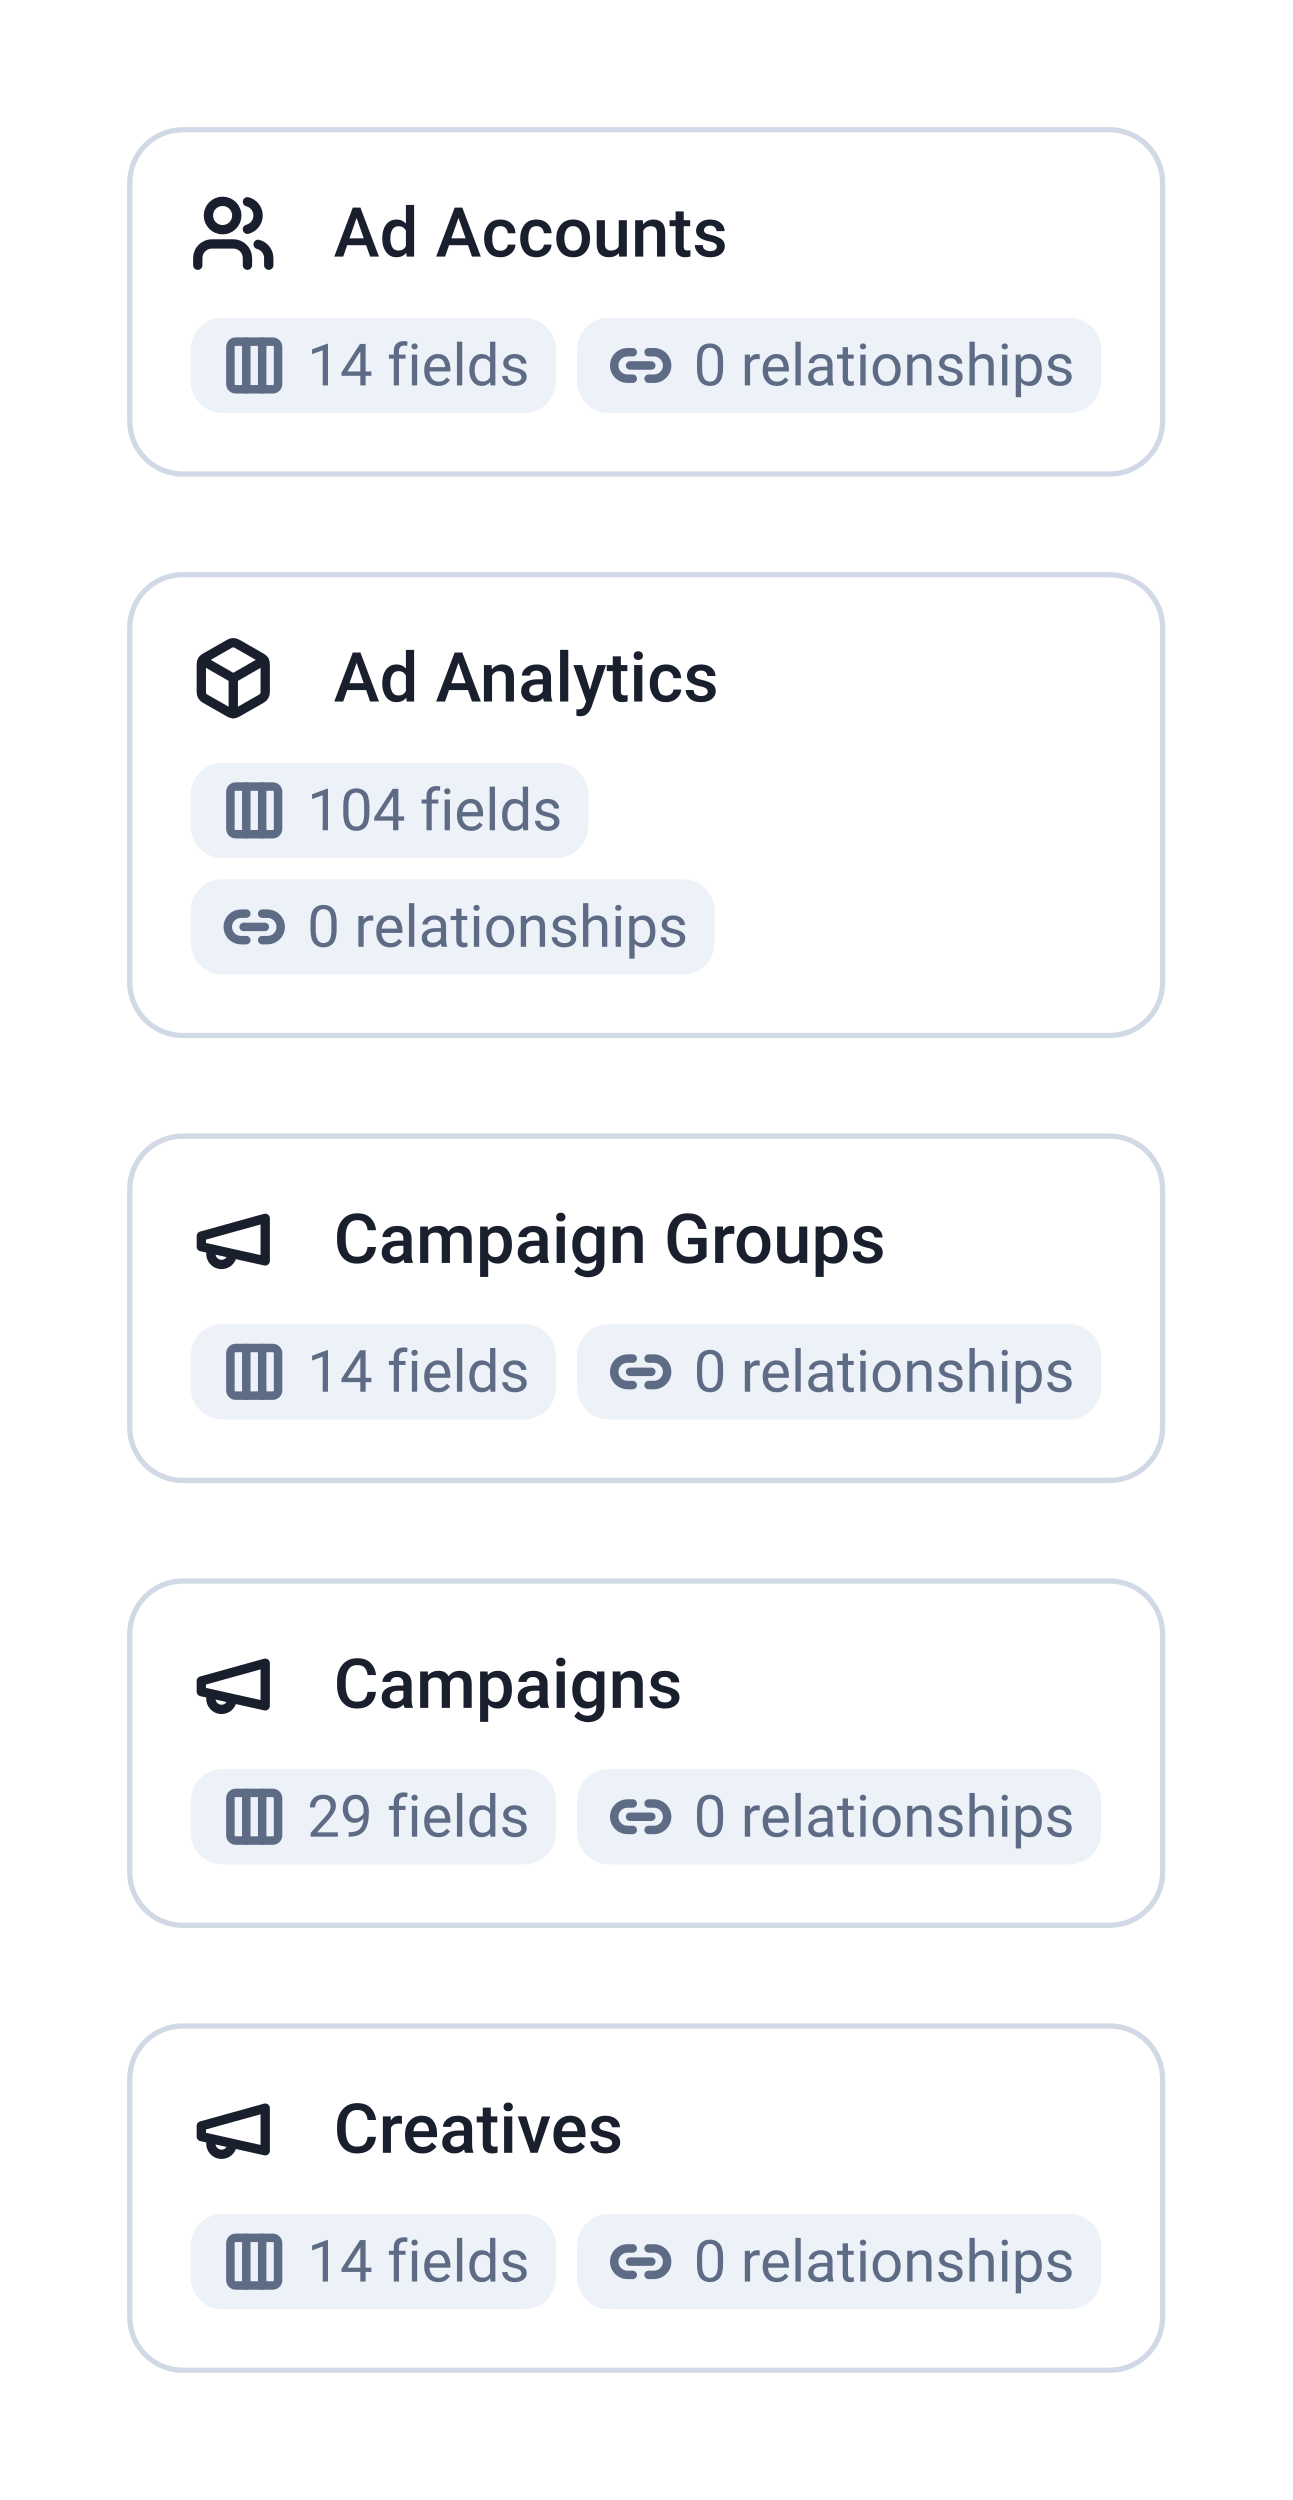
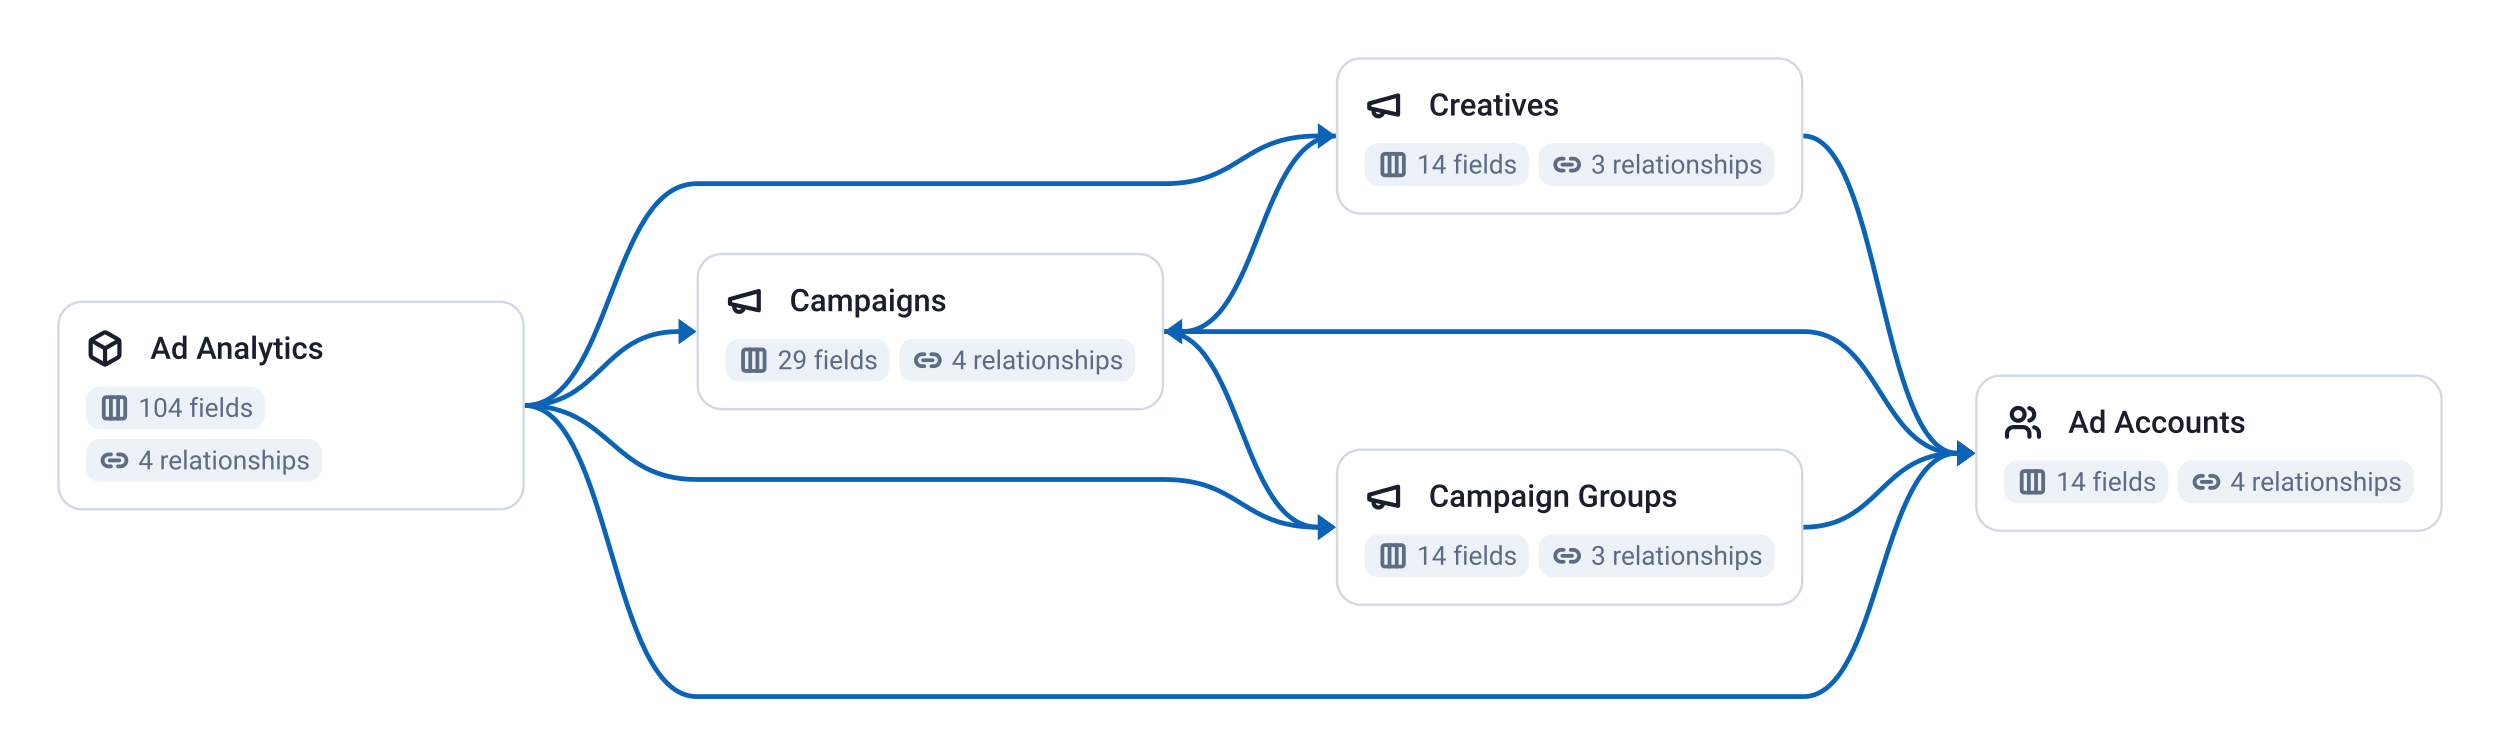
- <svg xmlns="http://www.w3.org/2000/svg" width="244" height="472" viewBox="0 0 244 472" role="img" aria-labelledby="t">
-   <view id="mart-ad-accounts" viewBox="-158 -100.5 560 315" />
-   <view id="central" viewBox="-158 -100.5 560 315" />
-   <view id="mart-ad-analytics" viewBox="-158 -5.5 560 315" />
-   <view id="mart-campaign-groups" viewBox="-158 89.5 560 315" />
-   <view id="mart-campaigns" viewBox="-158 173.5 560 315" />
-   <view id="mart-creatives" viewBox="-158 257.5 560 315" />
-   <rect x="-158" y="-100.5" width="560" height="673" fill="#ffffff" />
+ <svg xmlns="http://www.w3.org/2000/svg" width="1048" height="316" viewBox="0 0 1048 316" role="img" aria-labelledby="t">
+   <view id="mart-ad-accounts" viewBox="646 32.5 560 315" />
+   <view id="central" viewBox="646 32.5 560 315" />
+   <view id="mart-ad-analytics" viewBox="-158 12.5 560 315" />
+   <view id="mart-campaign-groups" viewBox="378 63.5 560 315" />
+   <view id="mart-campaigns" viewBox="110 -18.5 560 315" />
+   <view id="mart-creatives" viewBox="378 -100.5 560 315" />
+   <rect x="-158" y="-100.5" width="1364" height="479" fill="#ffffff" />
+   <path d="M220 170 C 256 170, 256 77, 292 77 C 292 77, 488 77, 488 77 C 520.22 77, 520.22 57, 552.44 57" fill="none" stroke="#0b63b8" stroke-width="2" stroke-linecap="round" />
+   <path d="M552.44 51.6L560 57L552.44 62.4Z" fill="#0b63b8" />
+   <path d="M220 170 C 252.22 170, 252.22 139, 284.44 139" fill="none" stroke="#0b63b8" stroke-width="2" stroke-linecap="round" />
+   <path d="M284.44 133.6L292 139L284.44 144.4Z" fill="#0b63b8" />
+   <path d="M220 170 C 256 170, 256 201, 292 201 C 292 201, 488 201, 488 201 C 520.22 201, 520.22 221, 552.44 221" fill="none" stroke="#0b63b8" stroke-width="2" stroke-linecap="round" />
+   <path d="M552.44 215.6L560 221L552.44 226.4Z" fill="#0b63b8" />
+   <path d="M220 170 C 256 170, 256 292, 292 292 C 292 292, 488 292, 488 292 C 524 292, 524 292, 560 292 C 560 292, 756 292, 756 292 C 788.22 292, 788.22 190, 820.44 190" fill="none" stroke="#0b63b8" stroke-width="2" stroke-linecap="round" />
+   <path d="M820.44 184.6L828 190L820.44 195.4Z" fill="#0b63b8" />
+   <path d="M756 221 C 788.22 221, 788.22 190, 820.44 190" fill="none" stroke="#0b63b8" stroke-width="2" stroke-linecap="round" />
+   <path d="M820.44 184.6L828 190L820.44 195.4Z" fill="#0b63b8" />
+   <path d="M488 139 C 524 139, 524 139, 560 139 C 560 139, 756 139, 756 139 C 788.22 139, 788.22 190, 820.44 190" fill="none" stroke="#0b63b8" stroke-width="2" stroke-linecap="round" />
+   <path d="M820.44 184.6L828 190L820.44 195.4Z" fill="#0b63b8" />
+   <path d="M488 139 C 520.22 139, 520.22 221, 552.44 221" fill="none" stroke="#0b63b8" stroke-width="2" stroke-linecap="round" />
+   <path d="M552.44 215.6L560 221L552.44 226.4Z" fill="#0b63b8" />
+   <path d="M560 57 C 527.78 57, 527.78 139, 495.56 139" fill="none" stroke="#0b63b8" stroke-width="2" stroke-linecap="round" />
+   <path d="M495.56 133.6L488 139L495.56 144.4Z" fill="#0b63b8" />
+   <path d="M756 57 C 788.22 57, 788.22 190, 820.44 190" fill="none" stroke="#0b63b8" stroke-width="2" stroke-linecap="round" />
+   <path d="M820.44 184.6L828 190L820.44 195.4Z" fill="#0b63b8" />
  <g>
-     <rect x="24.5" y="24.5" width="195" height="65" rx="10" fill="#ffffff" fill-opacity="0.8" stroke="#d1d9e6" stroke-width="1" />
-     <g transform="translate(36 36) scale(0.67)" fill="none" stroke="#1a1f2e" stroke-width="2.63" stroke-linecap="round" stroke-linejoin="round" color="#1a1f2e">
+     <rect x="828.5" y="157.5" width="195" height="65" rx="10" fill="#ffffff" fill-opacity="0.8" stroke="#d1d9e6" stroke-width="1" />
+     <g transform="translate(840 169) scale(0.67)" fill="none" stroke="#1a1f2e" stroke-width="2.63" stroke-linecap="round" stroke-linejoin="round" color="#1a1f2e">
      <path d="M16 21v-2a4 4 0 0 0-4-4H6a4 4 0 0 0-4 4v2" />
      <path d="M16 3.128a4 4 0 0 1 0 7.744" />
      <path d="M22 21v-2a4 4 0 0 0-3-3.87" />
      <circle cx="9" cy="7" r="4" />
    </g>
-     <text x="63" y="44" font-family="Roboto, -apple-system, BlinkMacSystemFont, 'Segoe UI', Helvetica, Arial, sans-serif" font-size="13" font-weight="500" fill="#1a1f2e" dominant-baseline="central" textLength="75.17" lengthAdjust="spacingAndGlyphs">Ad Accounts</text>
-     <rect x="36" y="60" width="68.96" height="18" rx="6" fill="#edf1f8" />
-     <g transform="translate(42 63) scale(0.5)" fill="none" stroke="#5e6b85" stroke-width="3.2" stroke-linecap="round" stroke-linejoin="round" color="#5e6b85">
+     <text x="867" y="177" font-family="Roboto, -apple-system, BlinkMacSystemFont, 'Segoe UI', Helvetica, Arial, sans-serif" font-size="13" font-weight="500" fill="#1a1f2e" dominant-baseline="central" textLength="75.17" lengthAdjust="spacingAndGlyphs">Ad Accounts</text>
+     <rect x="840" y="193" width="68.96" height="18" rx="6" fill="#edf1f8" />
+     <g transform="translate(846 196) scale(0.5)" fill="none" stroke="#5e6b85" stroke-width="3.2" stroke-linecap="round" stroke-linejoin="round" color="#5e6b85">
      <rect width="18" height="18" x="3" y="3" rx="2" />
      <path d="M9 3v18" />
      <path d="M15 3v18" />
    </g>
-     <text x="58" y="69" font-family="Roboto, -apple-system, BlinkMacSystemFont, 'Segoe UI', Helvetica, Arial, sans-serif" font-size="11" fill="#5e6b85" dominant-baseline="central" textLength="40.96" lengthAdjust="spacingAndGlyphs">14 fields</text>
-     <rect x="108.96" y="60" width="98.92" height="18" rx="6" fill="#edf1f8" />
-     <g transform="translate(114.96 63) scale(0.5)" fill="none" stroke="#5e6b85" stroke-width="3.2" stroke-linecap="round" stroke-linejoin="round" color="#5e6b85">
+     <text x="862" y="202" font-family="Roboto, -apple-system, BlinkMacSystemFont, 'Segoe UI', Helvetica, Arial, sans-serif" font-size="11" fill="#5e6b85" dominant-baseline="central" textLength="40.96" lengthAdjust="spacingAndGlyphs">14 fields</text>
+     <rect x="912.96" y="193" width="98.92" height="18" rx="6" fill="#edf1f8" />
+     <g transform="translate(918.96 196) scale(0.5)" fill="none" stroke="#5e6b85" stroke-width="3.2" stroke-linecap="round" stroke-linejoin="round" color="#5e6b85">
      <path d="M9 17H7A5 5 0 0 1 7 7h2" />
      <path d="M15 7h2a5 5 0 1 1 0 10h-2" />
      <line x1="8" x2="16" y1="12" y2="12" />
    </g>
-     <text x="130.96" y="69" font-family="Roboto, -apple-system, BlinkMacSystemFont, 'Segoe UI', Helvetica, Arial, sans-serif" font-size="11" fill="#5e6b85" dominant-baseline="central" textLength="70.92" lengthAdjust="spacingAndGlyphs">0 relationships</text>
+     <text x="934.96" y="202" font-family="Roboto, -apple-system, BlinkMacSystemFont, 'Segoe UI', Helvetica, Arial, sans-serif" font-size="11" fill="#5e6b85" dominant-baseline="central" textLength="70.92" lengthAdjust="spacingAndGlyphs">4 relationships</text>
  </g>
  <g>
-     <rect x="24.5" y="108.5" width="195" height="87" rx="10" fill="#ffffff" fill-opacity="0.8" stroke="#d1d9e6" stroke-width="1" />
-     <g transform="translate(36 120) scale(0.67)" fill="none" stroke="#1a1f2e" stroke-width="2.63" stroke-linecap="round" stroke-linejoin="round" color="#1a1f2e">
+     <rect x="24.5" y="126.5" width="195" height="87" rx="10" fill="#ffffff" fill-opacity="0.8" stroke="#d1d9e6" stroke-width="1" />
+     <g transform="translate(36 138) scale(0.67)" fill="none" stroke="#1a1f2e" stroke-width="2.63" stroke-linecap="round" stroke-linejoin="round" color="#1a1f2e">
      <path d="M21 8a2 2 0 0 0-1-1.73l-7-4a2 2 0 0 0-2 0l-7 4A2 2 0 0 0 3 8v8a2 2 0 0 0 1 1.73l7 4a2 2 0 0 0 2 0l7-4A2 2 0 0 0 21 16Z" />
      <path d="m3.3 7 8.7 5 8.7-5" />
      <path d="M12 22V12" />
    </g>
-     <text x="63" y="128" font-family="Roboto, -apple-system, BlinkMacSystemFont, 'Segoe UI', Helvetica, Arial, sans-serif" font-size="13" font-weight="500" fill="#1a1f2e" dominant-baseline="central" textLength="73.67" lengthAdjust="spacingAndGlyphs">Ad Analytics</text>
-     <rect x="36" y="144" width="75.08" height="18" rx="6" fill="#edf1f8" />
-     <g transform="translate(42 147) scale(0.5)" fill="none" stroke="#5e6b85" stroke-width="3.2" stroke-linecap="round" stroke-linejoin="round" color="#5e6b85">
+     <text x="63" y="146" font-family="Roboto, -apple-system, BlinkMacSystemFont, 'Segoe UI', Helvetica, Arial, sans-serif" font-size="13" font-weight="500" fill="#1a1f2e" dominant-baseline="central" textLength="73.67" lengthAdjust="spacingAndGlyphs">Ad Analytics</text>
+     <rect x="36" y="162" width="75.08" height="18" rx="6" fill="#edf1f8" />
+     <g transform="translate(42 165) scale(0.5)" fill="none" stroke="#5e6b85" stroke-width="3.2" stroke-linecap="round" stroke-linejoin="round" color="#5e6b85">
      <rect width="18" height="18" x="3" y="3" rx="2" />
      <path d="M9 3v18" />
      <path d="M15 3v18" />
    </g>
-     <text x="58" y="153" font-family="Roboto, -apple-system, BlinkMacSystemFont, 'Segoe UI', Helvetica, Arial, sans-serif" font-size="11" fill="#5e6b85" dominant-baseline="central" textLength="47.08" lengthAdjust="spacingAndGlyphs">104 fields</text>
-     <rect x="36" y="166" width="98.92" height="18" rx="6" fill="#edf1f8" />
-     <g transform="translate(42 169) scale(0.5)" fill="none" stroke="#5e6b85" stroke-width="3.2" stroke-linecap="round" stroke-linejoin="round" color="#5e6b85">
+     <text x="58" y="171" font-family="Roboto, -apple-system, BlinkMacSystemFont, 'Segoe UI', Helvetica, Arial, sans-serif" font-size="11" fill="#5e6b85" dominant-baseline="central" textLength="47.08" lengthAdjust="spacingAndGlyphs">104 fields</text>
+     <rect x="36" y="184" width="98.92" height="18" rx="6" fill="#edf1f8" />
+     <g transform="translate(42 187) scale(0.5)" fill="none" stroke="#5e6b85" stroke-width="3.2" stroke-linecap="round" stroke-linejoin="round" color="#5e6b85">
      <path d="M9 17H7A5 5 0 0 1 7 7h2" />
      <path d="M15 7h2a5 5 0 1 1 0 10h-2" />
      <line x1="8" x2="16" y1="12" y2="12" />
    </g>
-     <text x="58" y="175" font-family="Roboto, -apple-system, BlinkMacSystemFont, 'Segoe UI', Helvetica, Arial, sans-serif" font-size="11" fill="#5e6b85" dominant-baseline="central" textLength="70.92" lengthAdjust="spacingAndGlyphs">0 relationships</text>
+     <text x="58" y="193" font-family="Roboto, -apple-system, BlinkMacSystemFont, 'Segoe UI', Helvetica, Arial, sans-serif" font-size="11" fill="#5e6b85" dominant-baseline="central" textLength="70.92" lengthAdjust="spacingAndGlyphs">4 relationships</text>
  </g>
  <g>
-     <rect x="24.5" y="214.5" width="195" height="65" rx="10" fill="#ffffff" fill-opacity="0.8" stroke="#d1d9e6" stroke-width="1" />
-     <g transform="translate(36 226) scale(0.67)" fill="none" stroke="#1a1f2e" stroke-width="2.63" stroke-linecap="round" stroke-linejoin="round" color="#1a1f2e">
+     <rect x="560.5" y="188.5" width="195" height="65" rx="10" fill="#ffffff" fill-opacity="0.8" stroke="#d1d9e6" stroke-width="1" />
+     <g transform="translate(572 200) scale(0.67)" fill="none" stroke="#1a1f2e" stroke-width="2.63" stroke-linecap="round" stroke-linejoin="round" color="#1a1f2e">
      <path d="m3 11 18-5v12L3 14v-3z" />
      <path d="M11.6 16.8a3 3 0 1 1-5.8-1.6" />
    </g>
-     <text x="63" y="234" font-family="Roboto, -apple-system, BlinkMacSystemFont, 'Segoe UI', Helvetica, Arial, sans-serif" font-size="13" font-weight="500" fill="#1a1f2e" dominant-baseline="central" textLength="108.65" lengthAdjust="spacingAndGlyphs">Campaign Groups</text>
-     <rect x="36" y="250" width="68.96" height="18" rx="6" fill="#edf1f8" />
-     <g transform="translate(42 253) scale(0.5)" fill="none" stroke="#5e6b85" stroke-width="3.2" stroke-linecap="round" stroke-linejoin="round" color="#5e6b85">
+     <text x="599" y="208" font-family="Roboto, -apple-system, BlinkMacSystemFont, 'Segoe UI', Helvetica, Arial, sans-serif" font-size="13" font-weight="500" fill="#1a1f2e" dominant-baseline="central" textLength="108.65" lengthAdjust="spacingAndGlyphs">Campaign Groups</text>
+     <rect x="572" y="224" width="68.96" height="18" rx="6" fill="#edf1f8" />
+     <g transform="translate(578 227) scale(0.5)" fill="none" stroke="#5e6b85" stroke-width="3.2" stroke-linecap="round" stroke-linejoin="round" color="#5e6b85">
      <rect width="18" height="18" x="3" y="3" rx="2" />
      <path d="M9 3v18" />
      <path d="M15 3v18" />
    </g>
-     <text x="58" y="259" font-family="Roboto, -apple-system, BlinkMacSystemFont, 'Segoe UI', Helvetica, Arial, sans-serif" font-size="11" fill="#5e6b85" dominant-baseline="central" textLength="40.96" lengthAdjust="spacingAndGlyphs">14 fields</text>
-     <rect x="108.96" y="250" width="98.92" height="18" rx="6" fill="#edf1f8" />
-     <g transform="translate(114.96 253) scale(0.5)" fill="none" stroke="#5e6b85" stroke-width="3.2" stroke-linecap="round" stroke-linejoin="round" color="#5e6b85">
+     <text x="594" y="233" font-family="Roboto, -apple-system, BlinkMacSystemFont, 'Segoe UI', Helvetica, Arial, sans-serif" font-size="11" fill="#5e6b85" dominant-baseline="central" textLength="40.96" lengthAdjust="spacingAndGlyphs">14 fields</text>
+     <rect x="644.96" y="224" width="98.92" height="18" rx="6" fill="#edf1f8" />
+     <g transform="translate(650.96 227) scale(0.5)" fill="none" stroke="#5e6b85" stroke-width="3.2" stroke-linecap="round" stroke-linejoin="round" color="#5e6b85">
      <path d="M9 17H7A5 5 0 0 1 7 7h2" />
      <path d="M15 7h2a5 5 0 1 1 0 10h-2" />
      <line x1="8" x2="16" y1="12" y2="12" />
    </g>
-     <text x="130.96" y="259" font-family="Roboto, -apple-system, BlinkMacSystemFont, 'Segoe UI', Helvetica, Arial, sans-serif" font-size="11" fill="#5e6b85" dominant-baseline="central" textLength="70.92" lengthAdjust="spacingAndGlyphs">0 relationships</text>
+     <text x="666.96" y="233" font-family="Roboto, -apple-system, BlinkMacSystemFont, 'Segoe UI', Helvetica, Arial, sans-serif" font-size="11" fill="#5e6b85" dominant-baseline="central" textLength="70.92" lengthAdjust="spacingAndGlyphs">3 relationships</text>
  </g>
  <g>
-     <rect x="24.5" y="298.5" width="195" height="65" rx="10" fill="#ffffff" fill-opacity="0.8" stroke="#d1d9e6" stroke-width="1" />
-     <g transform="translate(36 310) scale(0.67)" fill="none" stroke="#1a1f2e" stroke-width="2.63" stroke-linecap="round" stroke-linejoin="round" color="#1a1f2e">
+     <rect x="292.5" y="106.5" width="195" height="65" rx="10" fill="#ffffff" fill-opacity="0.8" stroke="#d1d9e6" stroke-width="1" />
+     <g transform="translate(304 118) scale(0.67)" fill="none" stroke="#1a1f2e" stroke-width="2.63" stroke-linecap="round" stroke-linejoin="round" color="#1a1f2e">
      <path d="m3 11 18-5v12L3 14v-3z" />
      <path d="M11.6 16.8a3 3 0 1 1-5.8-1.6" />
    </g>
-     <text x="63" y="318" font-family="Roboto, -apple-system, BlinkMacSystemFont, 'Segoe UI', Helvetica, Arial, sans-serif" font-size="13" font-weight="500" fill="#1a1f2e" dominant-baseline="central" textLength="67.71" lengthAdjust="spacingAndGlyphs">Campaigns</text>
-     <rect x="36" y="334" width="68.96" height="18" rx="6" fill="#edf1f8" />
-     <g transform="translate(42 337) scale(0.5)" fill="none" stroke="#5e6b85" stroke-width="3.2" stroke-linecap="round" stroke-linejoin="round" color="#5e6b85">
+     <text x="331" y="126" font-family="Roboto, -apple-system, BlinkMacSystemFont, 'Segoe UI', Helvetica, Arial, sans-serif" font-size="13" font-weight="500" fill="#1a1f2e" dominant-baseline="central" textLength="67.71" lengthAdjust="spacingAndGlyphs">Campaigns</text>
+     <rect x="304" y="142" width="68.96" height="18" rx="6" fill="#edf1f8" />
+     <g transform="translate(310 145) scale(0.5)" fill="none" stroke="#5e6b85" stroke-width="3.2" stroke-linecap="round" stroke-linejoin="round" color="#5e6b85">
      <rect width="18" height="18" x="3" y="3" rx="2" />
      <path d="M9 3v18" />
      <path d="M15 3v18" />
    </g>
-     <text x="58" y="343" font-family="Roboto, -apple-system, BlinkMacSystemFont, 'Segoe UI', Helvetica, Arial, sans-serif" font-size="11" fill="#5e6b85" dominant-baseline="central" textLength="40.96" lengthAdjust="spacingAndGlyphs">29 fields</text>
-     <rect x="108.96" y="334" width="98.92" height="18" rx="6" fill="#edf1f8" />
-     <g transform="translate(114.96 337) scale(0.5)" fill="none" stroke="#5e6b85" stroke-width="3.2" stroke-linecap="round" stroke-linejoin="round" color="#5e6b85">
+     <text x="326" y="151" font-family="Roboto, -apple-system, BlinkMacSystemFont, 'Segoe UI', Helvetica, Arial, sans-serif" font-size="11" fill="#5e6b85" dominant-baseline="central" textLength="40.96" lengthAdjust="spacingAndGlyphs">29 fields</text>
+     <rect x="376.96" y="142" width="98.92" height="18" rx="6" fill="#edf1f8" />
+     <g transform="translate(382.96 145) scale(0.5)" fill="none" stroke="#5e6b85" stroke-width="3.2" stroke-linecap="round" stroke-linejoin="round" color="#5e6b85">
      <path d="M9 17H7A5 5 0 0 1 7 7h2" />
      <path d="M15 7h2a5 5 0 1 1 0 10h-2" />
      <line x1="8" x2="16" y1="12" y2="12" />
    </g>
-     <text x="130.96" y="343" font-family="Roboto, -apple-system, BlinkMacSystemFont, 'Segoe UI', Helvetica, Arial, sans-serif" font-size="11" fill="#5e6b85" dominant-baseline="central" textLength="70.92" lengthAdjust="spacingAndGlyphs">0 relationships</text>
+     <text x="398.96" y="151" font-family="Roboto, -apple-system, BlinkMacSystemFont, 'Segoe UI', Helvetica, Arial, sans-serif" font-size="11" fill="#5e6b85" dominant-baseline="central" textLength="70.92" lengthAdjust="spacingAndGlyphs">4 relationships</text>
  </g>
  <g>
-     <rect x="24.5" y="382.5" width="195" height="65" rx="10" fill="#ffffff" fill-opacity="0.8" stroke="#d1d9e6" stroke-width="1" />
-     <g transform="translate(36 394) scale(0.67)" fill="none" stroke="#1a1f2e" stroke-width="2.63" stroke-linecap="round" stroke-linejoin="round" color="#1a1f2e">
+     <rect x="560.5" y="24.5" width="195" height="65" rx="10" fill="#ffffff" fill-opacity="0.8" stroke="#d1d9e6" stroke-width="1" />
+     <g transform="translate(572 36) scale(0.67)" fill="none" stroke="#1a1f2e" stroke-width="2.63" stroke-linecap="round" stroke-linejoin="round" color="#1a1f2e">
      <path d="m3 11 18-5v12L3 14v-3z" />
      <path d="M11.6 16.8a3 3 0 1 1-5.8-1.6" />
    </g>
-     <text x="63" y="402" font-family="Roboto, -apple-system, BlinkMacSystemFont, 'Segoe UI', Helvetica, Arial, sans-serif" font-size="13" font-weight="500" fill="#1a1f2e" dominant-baseline="central" textLength="56.55" lengthAdjust="spacingAndGlyphs">Creatives</text>
-     <rect x="36" y="418" width="68.96" height="18" rx="6" fill="#edf1f8" />
-     <g transform="translate(42 421) scale(0.5)" fill="none" stroke="#5e6b85" stroke-width="3.2" stroke-linecap="round" stroke-linejoin="round" color="#5e6b85">
+     <text x="599" y="44" font-family="Roboto, -apple-system, BlinkMacSystemFont, 'Segoe UI', Helvetica, Arial, sans-serif" font-size="13" font-weight="500" fill="#1a1f2e" dominant-baseline="central" textLength="56.55" lengthAdjust="spacingAndGlyphs">Creatives</text>
+     <rect x="572" y="60" width="68.96" height="18" rx="6" fill="#edf1f8" />
+     <g transform="translate(578 63) scale(0.5)" fill="none" stroke="#5e6b85" stroke-width="3.2" stroke-linecap="round" stroke-linejoin="round" color="#5e6b85">
      <rect width="18" height="18" x="3" y="3" rx="2" />
      <path d="M9 3v18" />
      <path d="M15 3v18" />
    </g>
-     <text x="58" y="427" font-family="Roboto, -apple-system, BlinkMacSystemFont, 'Segoe UI', Helvetica, Arial, sans-serif" font-size="11" fill="#5e6b85" dominant-baseline="central" textLength="40.96" lengthAdjust="spacingAndGlyphs">14 fields</text>
-     <rect x="108.96" y="418" width="98.92" height="18" rx="6" fill="#edf1f8" />
-     <g transform="translate(114.96 421) scale(0.5)" fill="none" stroke="#5e6b85" stroke-width="3.2" stroke-linecap="round" stroke-linejoin="round" color="#5e6b85">
+     <text x="594" y="69" font-family="Roboto, -apple-system, BlinkMacSystemFont, 'Segoe UI', Helvetica, Arial, sans-serif" font-size="11" fill="#5e6b85" dominant-baseline="central" textLength="40.96" lengthAdjust="spacingAndGlyphs">14 fields</text>
+     <rect x="644.96" y="60" width="98.92" height="18" rx="6" fill="#edf1f8" />
+     <g transform="translate(650.96 63) scale(0.5)" fill="none" stroke="#5e6b85" stroke-width="3.2" stroke-linecap="round" stroke-linejoin="round" color="#5e6b85">
      <path d="M9 17H7A5 5 0 0 1 7 7h2" />
      <path d="M15 7h2a5 5 0 1 1 0 10h-2" />
      <line x1="8" x2="16" y1="12" y2="12" />
    </g>
-     <text x="130.96" y="427" font-family="Roboto, -apple-system, BlinkMacSystemFont, 'Segoe UI', Helvetica, Arial, sans-serif" font-size="11" fill="#5e6b85" dominant-baseline="central" textLength="70.92" lengthAdjust="spacingAndGlyphs">0 relationships</text>
+     <text x="666.96" y="69" font-family="Roboto, -apple-system, BlinkMacSystemFont, 'Segoe UI', Helvetica, Arial, sans-serif" font-size="11" fill="#5e6b85" dominant-baseline="central" textLength="70.92" lengthAdjust="spacingAndGlyphs">3 relationships</text>
  </g>
</svg>
